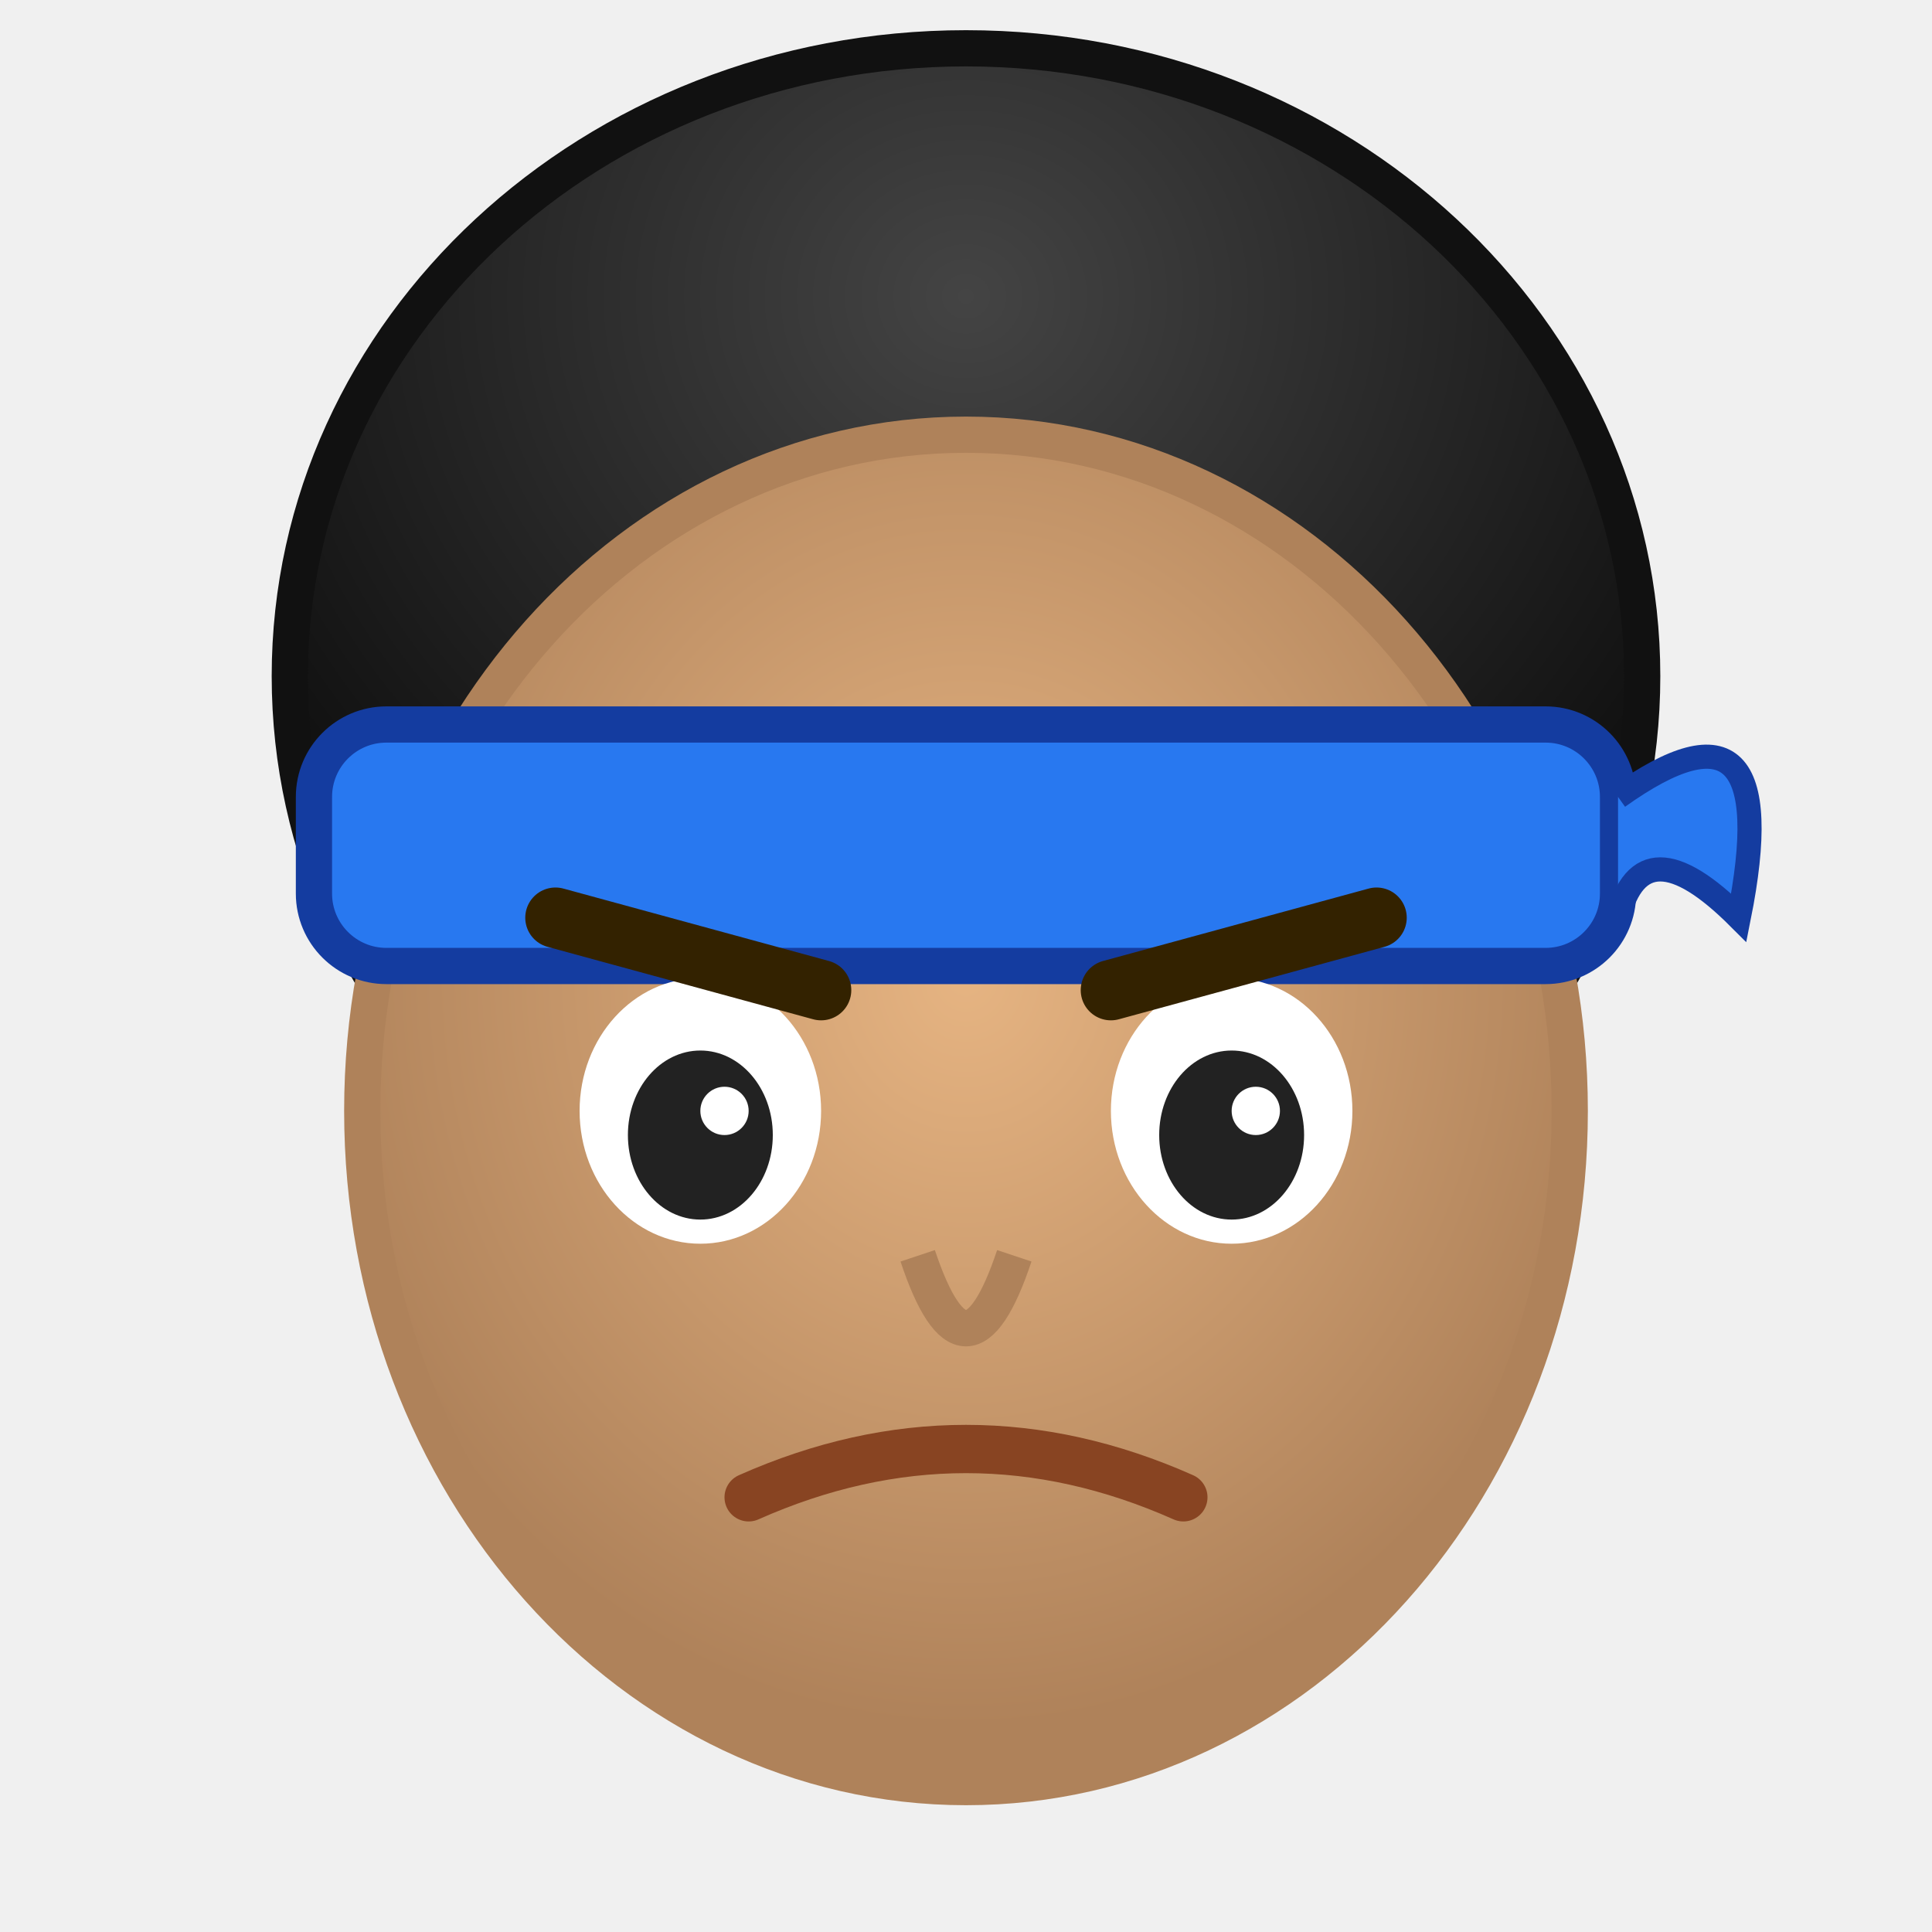
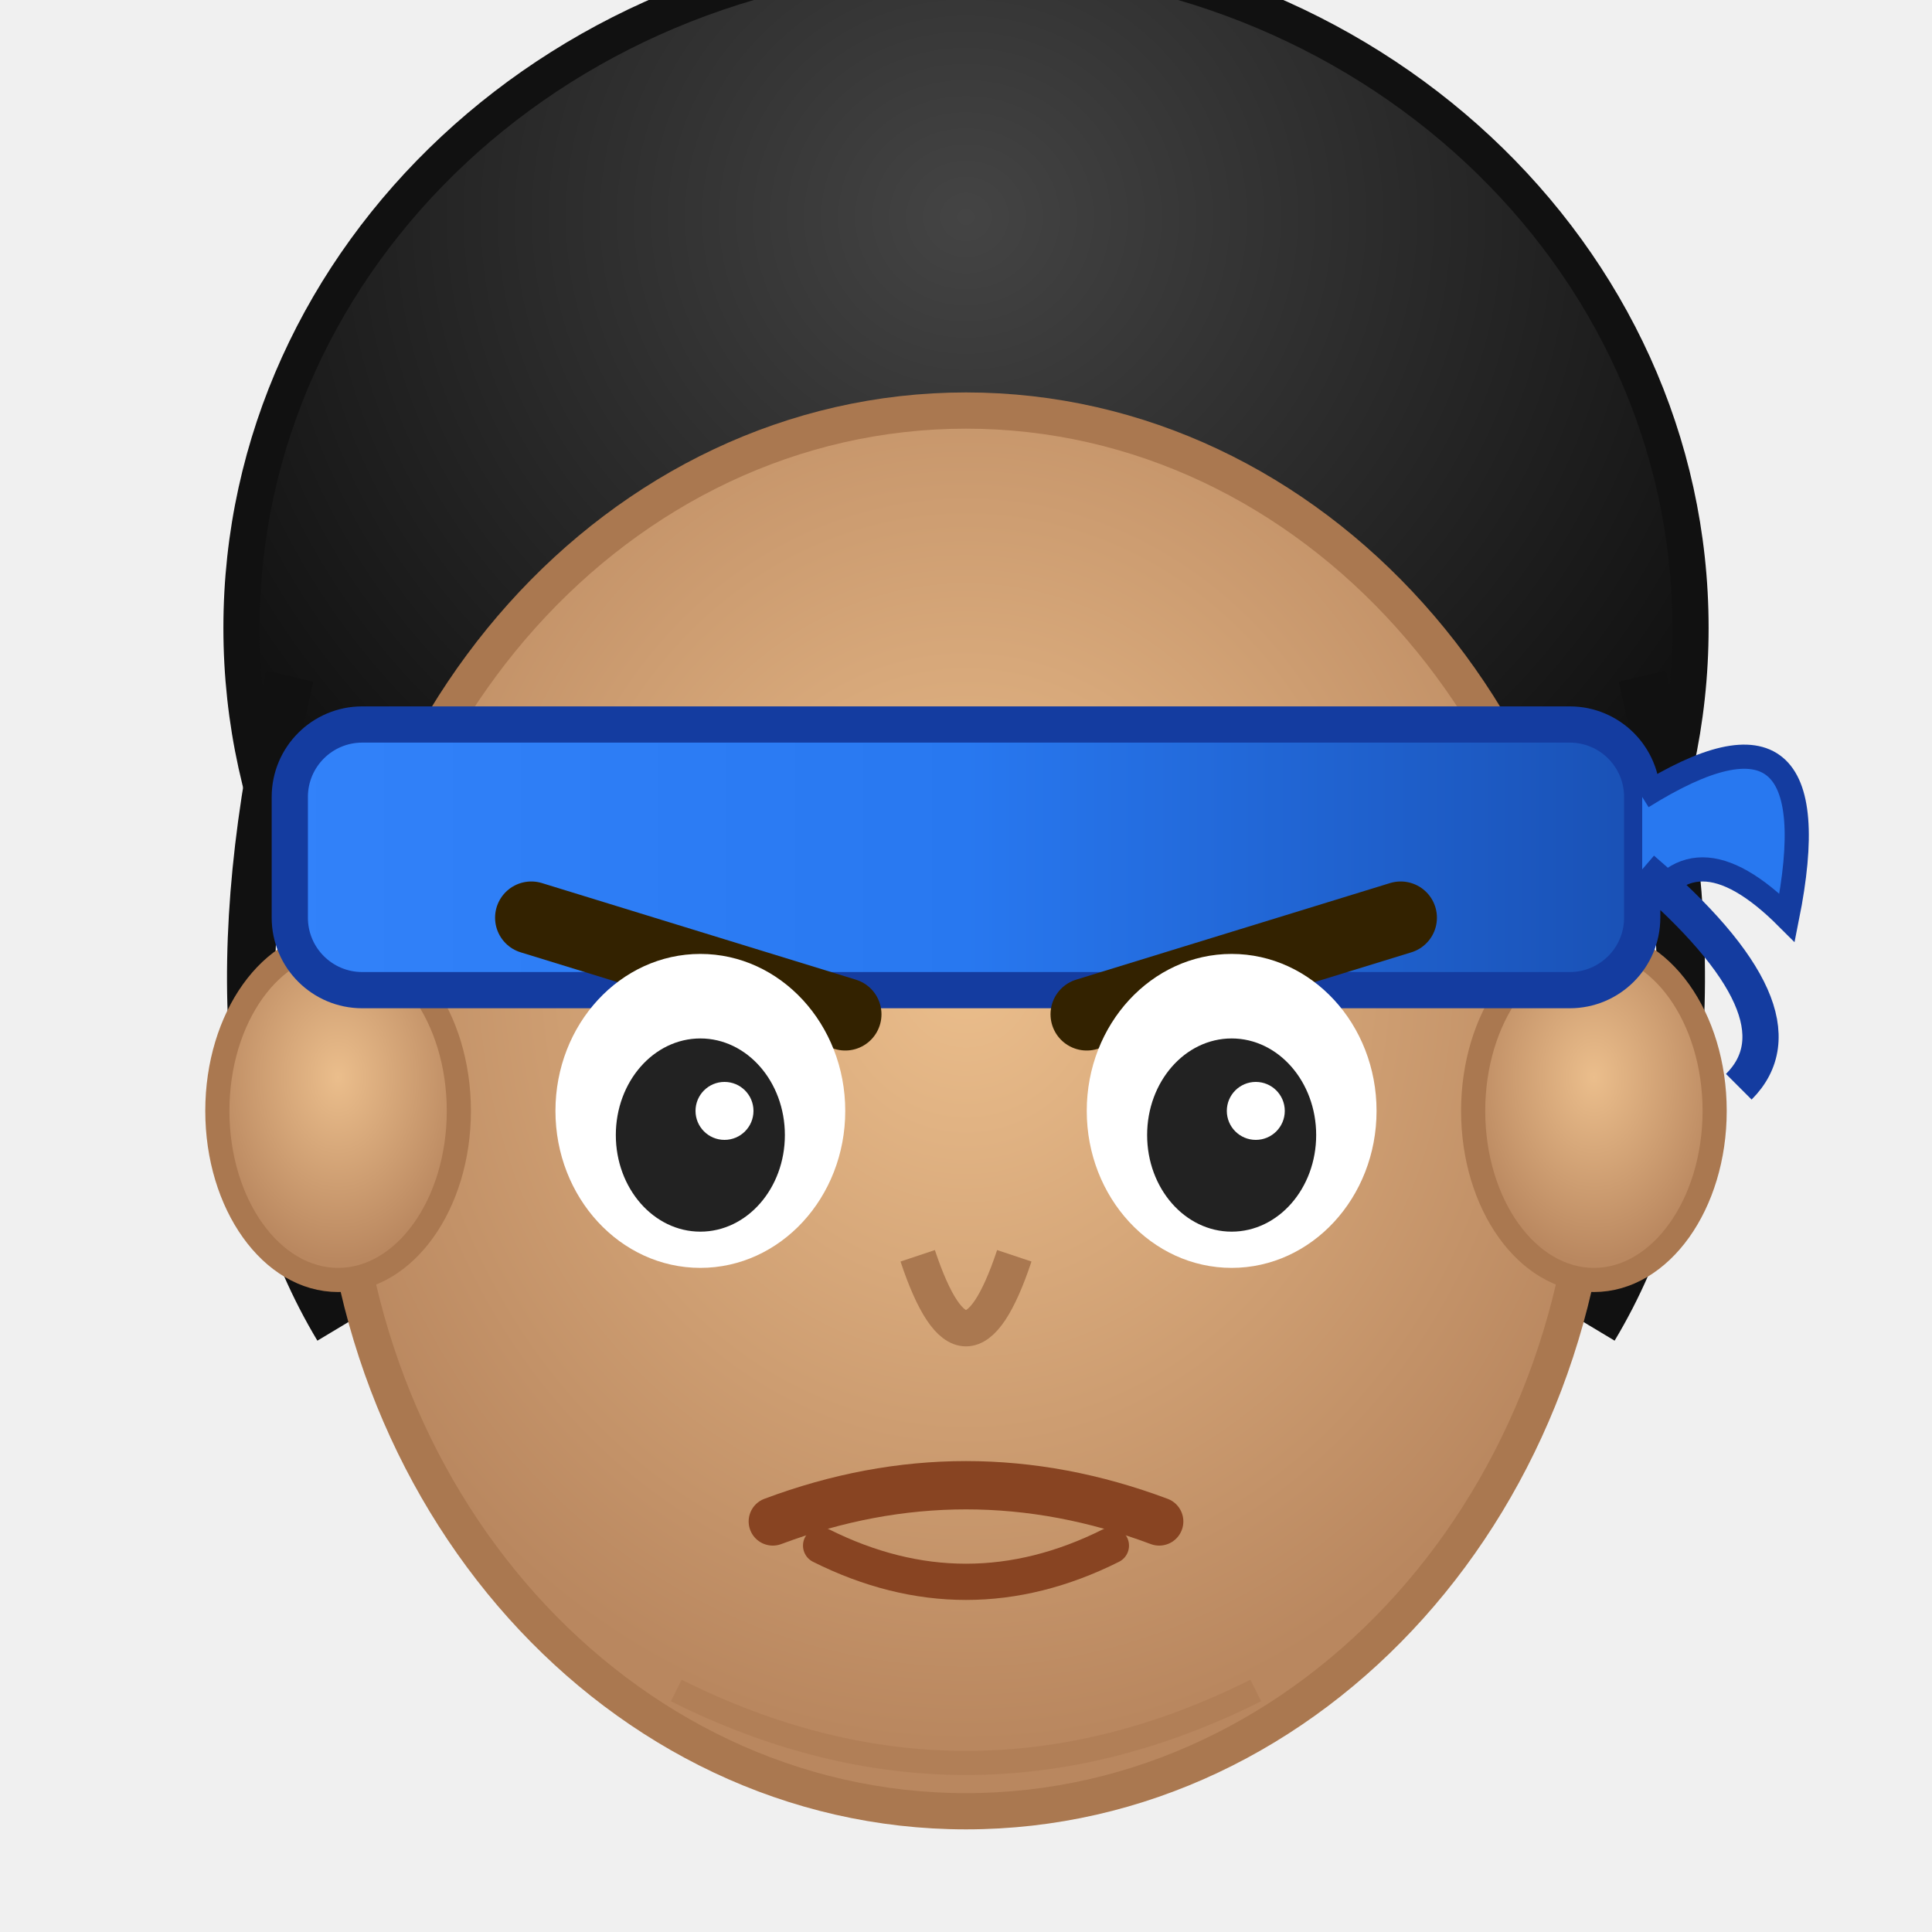
<svg xmlns="http://www.w3.org/2000/svg" width="80" height="80" viewBox="0 0 80 80">
  <defs>
    <radialGradient id="skinGrad" cx="50%" cy="40%" r="55%">
-       <stop offset="0%" stop-color="rgb(230, 180, 130)" />
-       <stop offset="100%" stop-color="rgb(175, 130, 90)" />
+       <stop offset="0%" stop-color="rgb(235, 190, 140)" />
+       <stop offset="100%" stop-color="rgb(185, 135, 95)" />
    </radialGradient>
    <radialGradient id="hairGrad" cx="50%" cy="20%" r="60%">
      <stop offset="0%" stop-color="#444" />
      <stop offset="100%" stop-color="#111" />
    </radialGradient>
+     <linearGradient id="bandGrad" x1="0%" y1="0%" x2="100%" y2="0%">
+       <stop offset="0%" stop-color="rgb(50, 130, 250)" />
+       <stop offset="50%" stop-color="rgb(40, 120, 240)" />
+       <stop offset="100%" stop-color="rgb(25, 80, 180)" />
+     </linearGradient>
  </defs>
-   <ellipse cx="40" cy="28" rx="28" ry="26" fill="url(#hairGrad)" stroke="#111" stroke-width="1.5" />
-   <ellipse cx="40" cy="46" rx="25" ry="28" fill="url(#skinGrad)" stroke="rgb(175, 130, 90)" stroke-width="1.5" />
-   <rect x="13" y="30" width="54" height="10" rx="3" fill="rgb(40, 120, 240)" stroke="rgb(20, 60, 160)" stroke-width="1.5" />
-   <ellipse cx="29" cy="46" rx="5" ry="5.5" fill="white" />
-   <ellipse cx="29" cy="47" rx="3" ry="3.5" fill="#222" />
-   <ellipse cx="30" cy="46" rx="1" ry="1" fill="white" />
-   <ellipse cx="51" cy="46" rx="5" ry="5.5" fill="white" />
-   <ellipse cx="51" cy="47" rx="3" ry="3.5" fill="#222" />
-   <ellipse cx="52" cy="46" rx="1" ry="1" fill="white" />
-   <line x1="23" y1="38" x2="34" y2="41" stroke="#332200" stroke-width="2.5" stroke-linecap="round" />
-   <line x1="57" y1="38" x2="46" y2="41" stroke="#332200" stroke-width="2.5" stroke-linecap="round" />
-   <path d="M31 62 Q40 58 49 62" stroke="#884422" stroke-width="2" fill="none" stroke-linecap="round" />
-   <path d="M38 52 Q40 58 42 52" stroke="rgb(175, 130, 90)" stroke-width="1.5" fill="none" />
-   <path d="M67 33 Q74 28 72 38 Q68 34 67 38" fill="rgb(40, 120, 240)" stroke="rgb(20, 60, 160)" stroke-width="1" />
+   <ellipse cx="40" cy="26" rx="30" ry="28" fill="url(#hairGrad)" stroke="#111" stroke-width="1.5" />
+   <path d="M12 28 Q8 45 14 55" stroke="#111" stroke-width="2" fill="none" />
+   <path d="M68 28 Q72 45 66 55" stroke="#111" stroke-width="2" fill="none" />
+   <ellipse cx="40" cy="46" rx="26" ry="29" fill="url(#skinGrad)" stroke="rgb(170, 120, 80)" stroke-width="1.5" />
+   <ellipse cx="14" cy="46" rx="5" ry="7" fill="url(#skinGrad)" stroke="rgb(170, 120, 80)" stroke-width="1" />
+   <ellipse cx="66" cy="46" rx="5" ry="7" fill="url(#skinGrad)" stroke="rgb(170, 120, 80)" stroke-width="1" />
+   <rect x="12" y="30" width="56" height="11" rx="3" fill="url(#bandGrad)" stroke="rgb(20, 60, 160)" stroke-width="1.5" />
+   <path d="M68 33 Q76 28 74 38 Q70 34 68 38" fill="rgb(40, 120, 240)" stroke="rgb(20, 60, 160)" stroke-width="1" />
+   <path d="M68 36 Q75 42 72 45" fill="none" stroke="rgb(20, 60, 160)" stroke-width="1.5" />
+   <path d="M22 38 L35 42" stroke="#332200" stroke-width="3" stroke-linecap="round" />
+   <path d="M58 38 L45 42" stroke="#332200" stroke-width="3" stroke-linecap="round" />
+   <ellipse cx="29" cy="46" rx="6" ry="6.5" fill="white" />
+   <ellipse cx="29" cy="47" rx="3.5" ry="4" fill="#222" />
+   <ellipse cx="30" cy="46" rx="1.2" ry="1.2" fill="white" />
+   <ellipse cx="51" cy="46" rx="6" ry="6.5" fill="white" />
+   <ellipse cx="51" cy="47" rx="3.5" ry="4" fill="#222" />
+   <ellipse cx="52" cy="46" rx="1.2" ry="1.2" fill="white" />
+   <path d="M38 52 Q40 58 42 52" stroke="rgb(170, 120, 80)" stroke-width="1.5" fill="none" />
+   <path d="M32 63 Q40 60 48 63" stroke="#884422" stroke-width="2" fill="none" stroke-linecap="round" />
+   <path d="M34 64 Q40 67 46 64" stroke="#884422" stroke-width="1.5" fill="none" stroke-linecap="round" />
+   <path d="M28 70 Q40 76 52 70" stroke="rgb(170, 120, 80)" stroke-width="1" fill="none" opacity="0.5" />
</svg>
